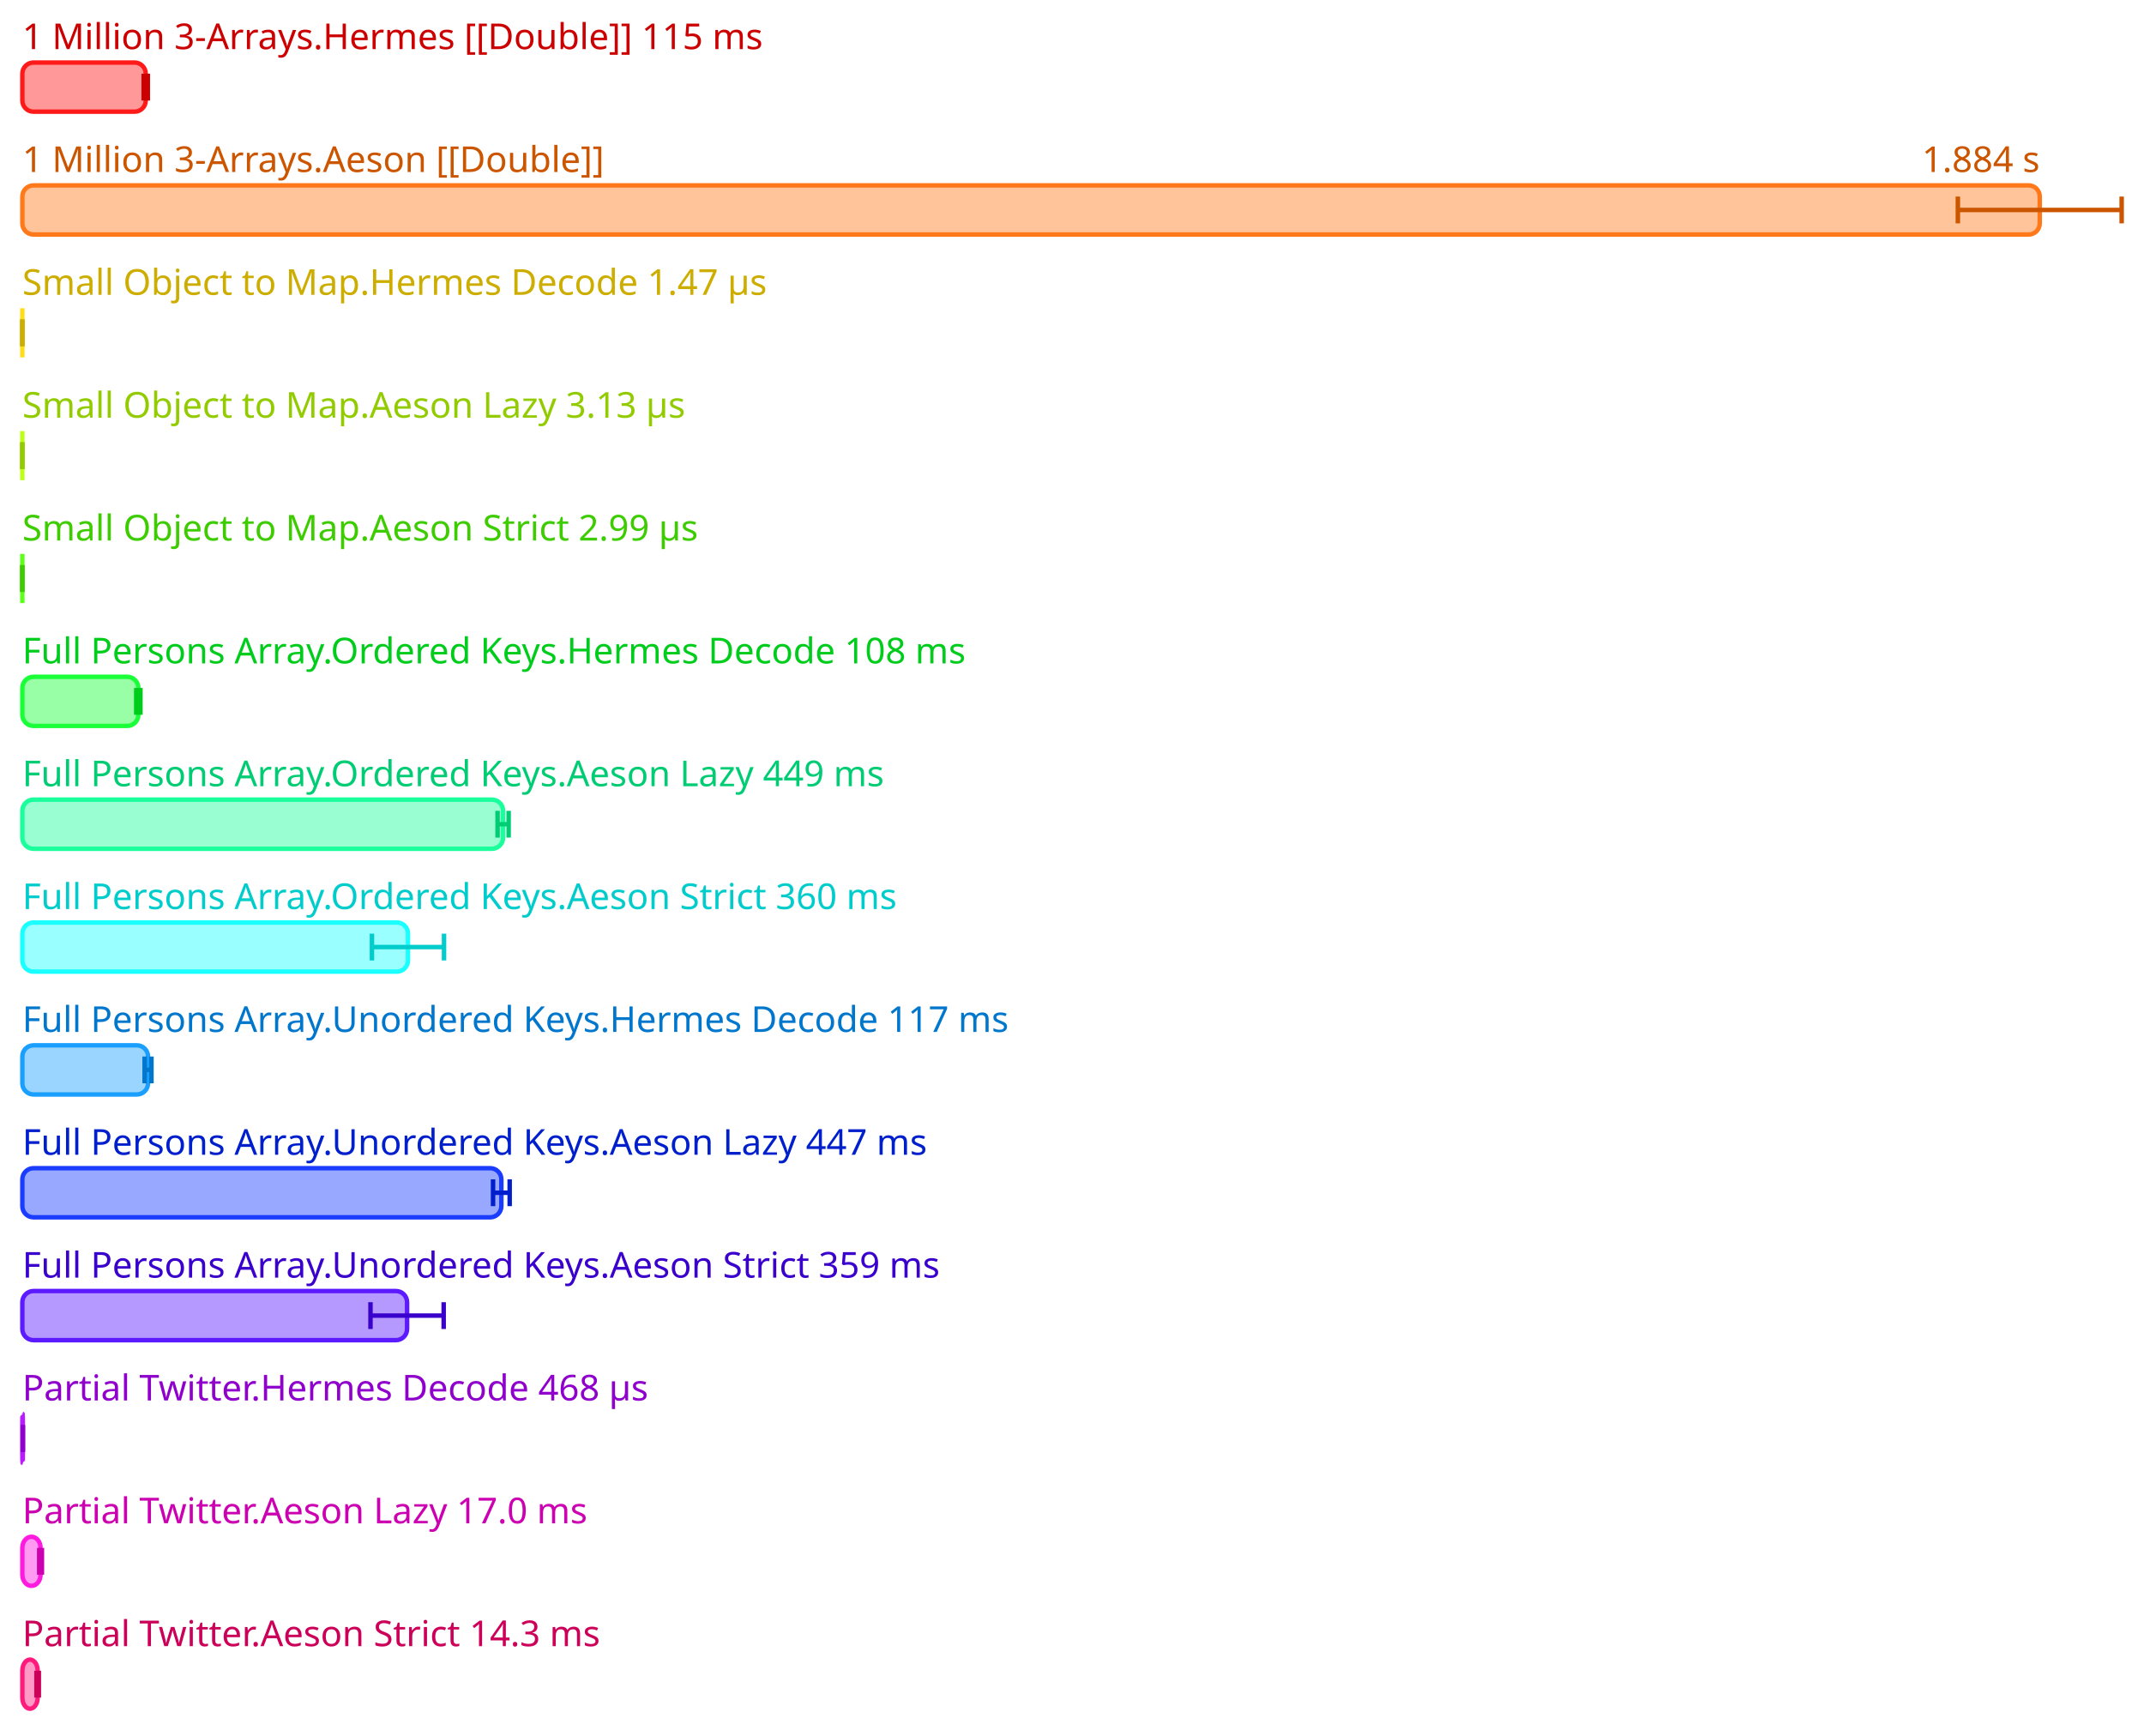
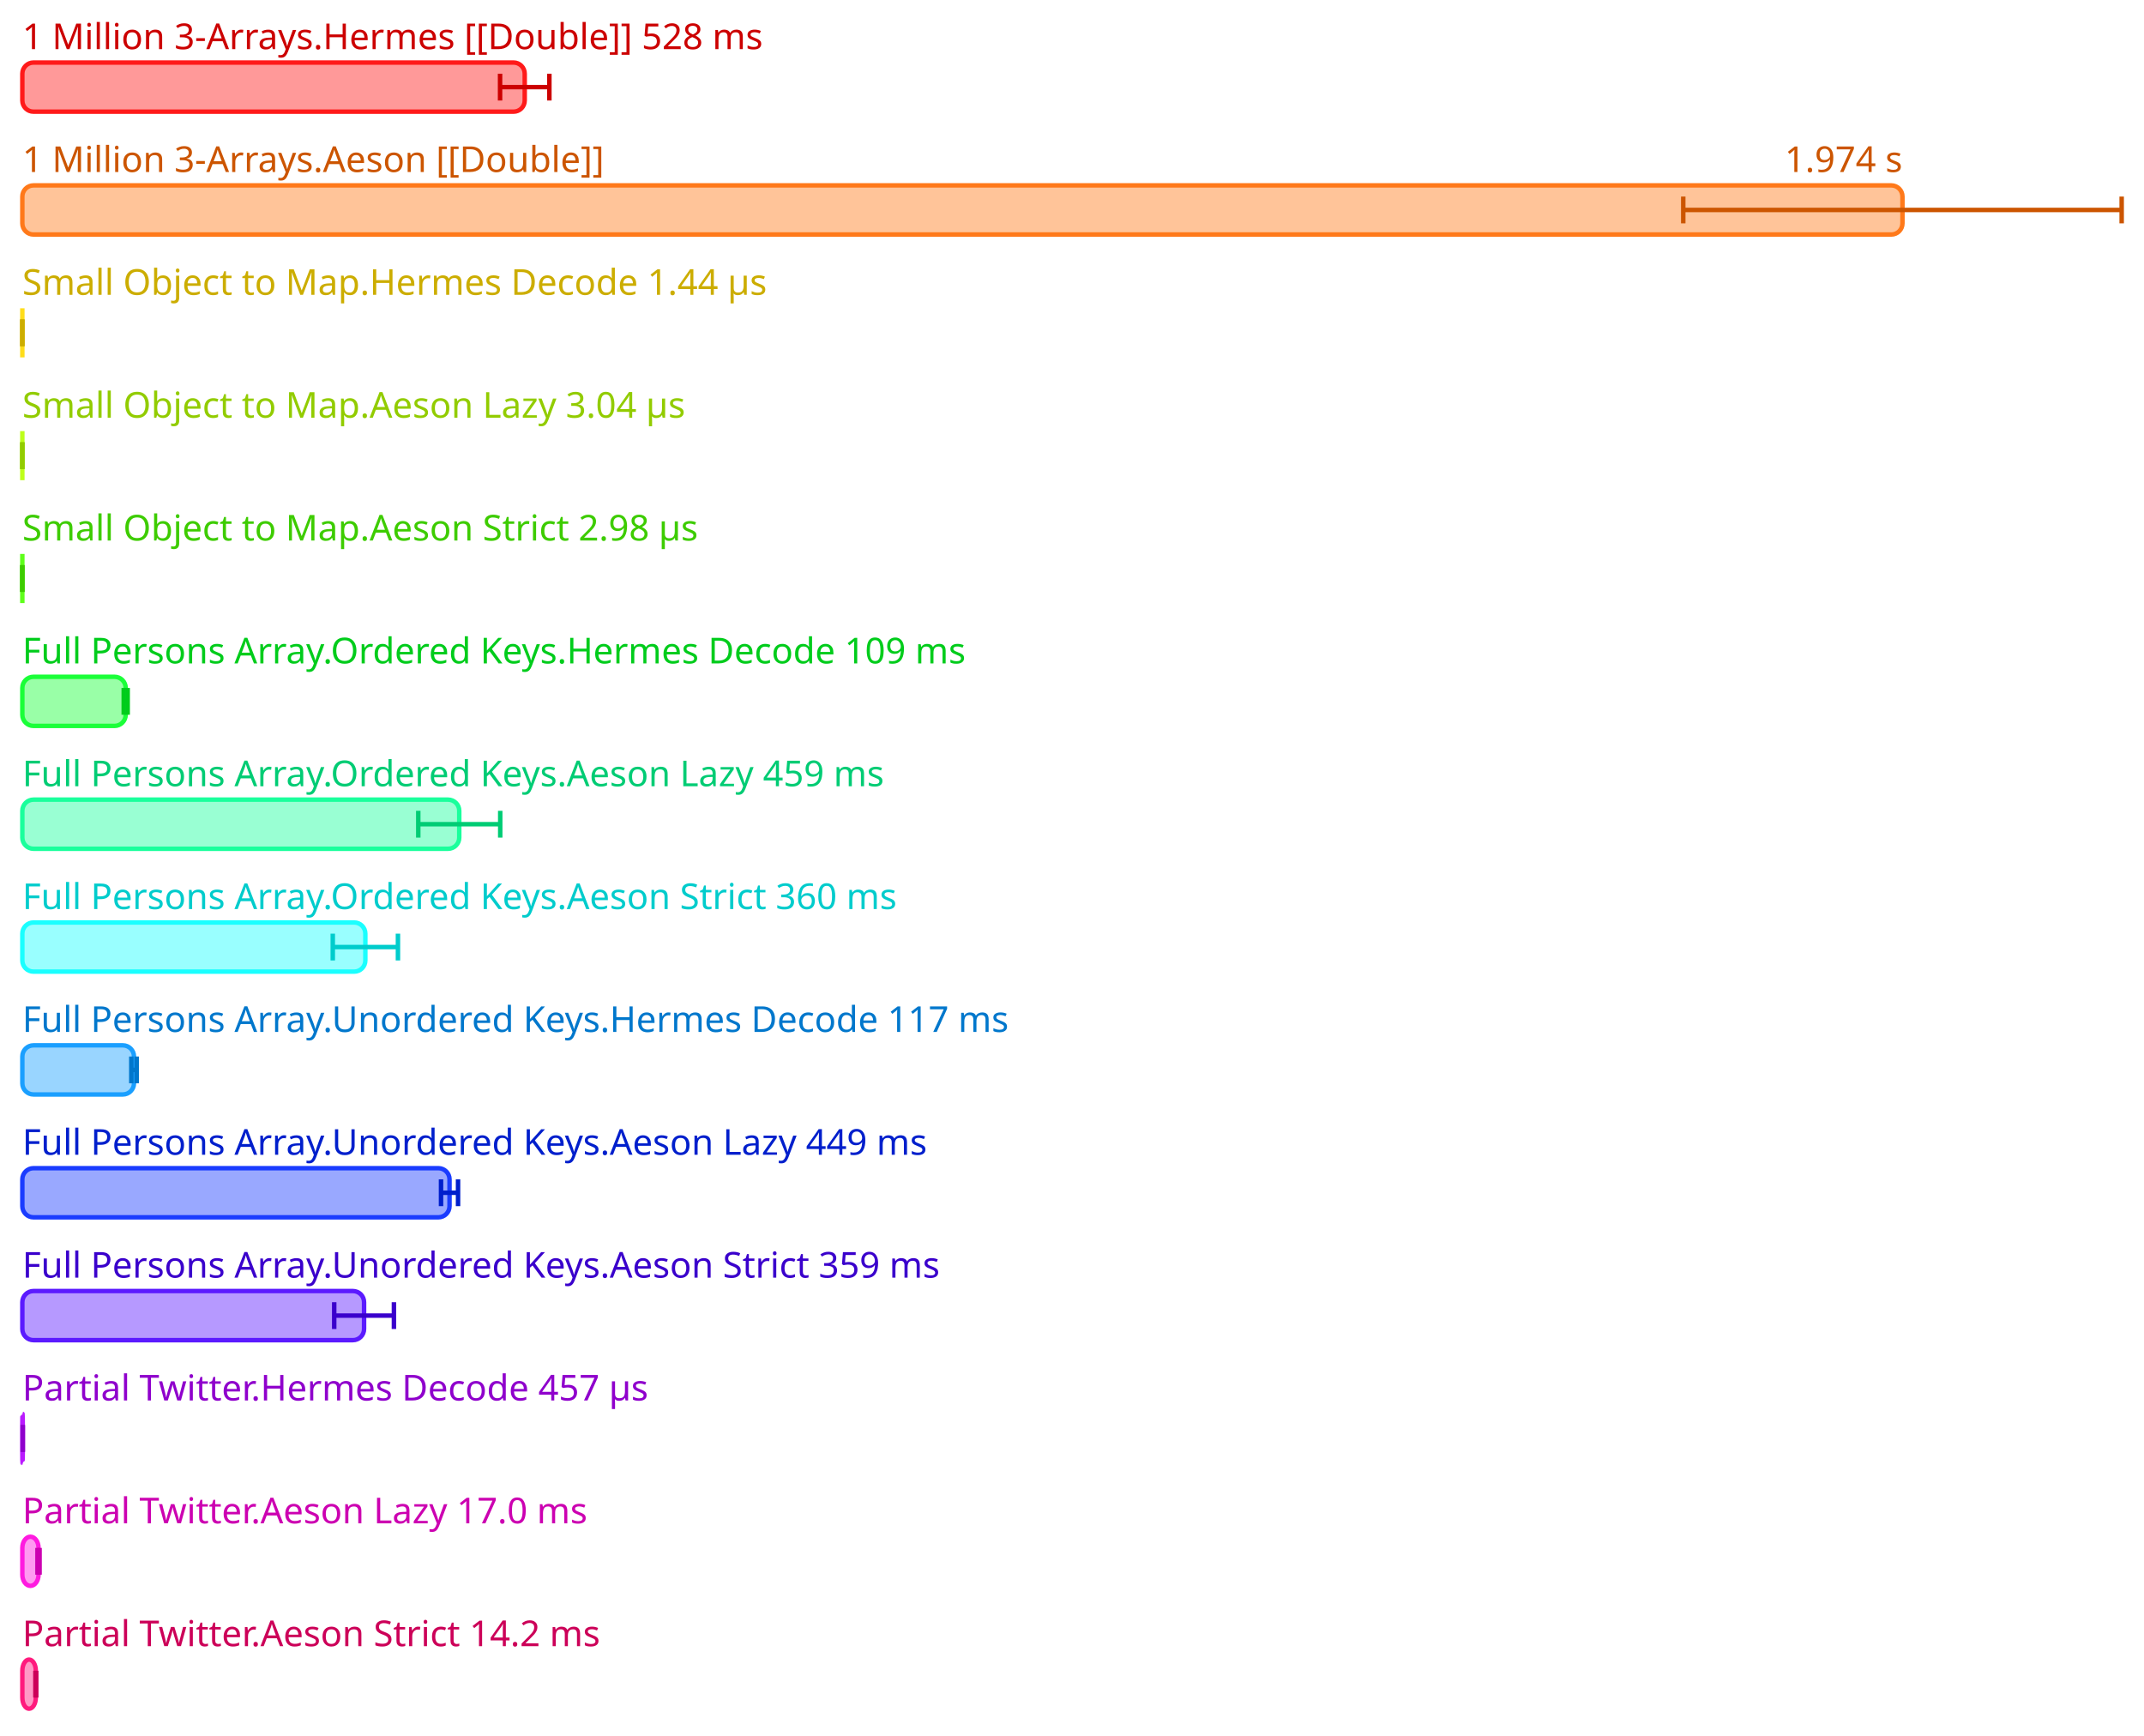
<svg xmlns="http://www.w3.org/2000/svg" height="777" width="960.0" font-size="16" font-family="sans-serif" stroke-width="2">
  <g transform="translate(10.0 0)">
-     <text fill="hsl(0, 100%, 40%)" y="22">1 Million 3-Arrays.Hermes [[Double]] 115  ms</text>
+     <text fill="hsl(0, 100%, 40%)" y="22">1 Million 3-Arrays.Hermes [[Double]] 528  ms</text>
    <g>
-       <rect y="28" rx="5" height="22" width="55.258" fill="hsl(0, 100%, 80%)" stroke="hsl(0, 100%, 55%)" />
+       <rect y="28" rx="5" height="22" width="224.949" fill="hsl(0, 100%, 80%)" stroke="hsl(0, 100%, 55%)" />
      <g stroke="hsl(0, 100%, 40%)">
-         <line x1="54.33" x2="56.185" y1="39" y2="39" />
-         <line x1="54.33" x2="54.33" y1="33" y2="45" />
-         <line x1="56.185" x2="56.185" y1="33" y2="45" />
+         <line x1="213.909" x2="235.988" y1="39" y2="39" />
+         <line x1="213.909" x2="213.909" y1="33" y2="45" />
+         <line x1="235.988" x2="235.988" y1="33" y2="45" />
      </g>
    </g>
    <g fill="hsl(25, 100%, 40%)">
      <text y="77">1 Million 3-Arrays.Aeson [[Double]]</text>
-       <text y="77" x="903.325" text-anchor="end">1.884 s</text>
+       <text y="77" x="841.85" text-anchor="end">1.974 s</text>
    </g>
    <g>
-       <rect y="83" rx="5" height="22" width="903.325" fill="hsl(25, 100%, 80%)" stroke="hsl(25, 100%, 55%)" />
+       <rect y="83" rx="5" height="22" width="841.85" fill="hsl(25, 100%, 80%)" stroke="hsl(25, 100%, 55%)" />
      <g stroke="hsl(25, 100%, 40%)">
-         <line x1="866.649" x2="940.0" y1="94" y2="94" />
-         <line x1="866.649" x2="866.649" y1="88" y2="100" />
+         <line x1="743.699" x2="940.0" y1="94" y2="94" />
+         <line x1="743.699" x2="743.699" y1="88" y2="100" />
        <line x1="940.0" x2="940.0" y1="88" y2="100" />
      </g>
    </g>
-     <text fill="hsl(51, 100%, 40%)" y="132">Small Object to Map.Hermes Decode 1.47 μs</text>
+     <text fill="hsl(51, 100%, 40%)" y="132">Small Object to Map.Hermes Decode 1.44 μs</text>
    <g>
      <rect y="138" rx="5" height="22" width="0.001" fill="hsl(51, 100%, 80%)" stroke="hsl(51, 100%, 55%)" />
      <g stroke="hsl(51, 100%, 40%)">
        <line x1="0.001" x2="0.001" y1="149" y2="149" />
        <line x1="0.001" x2="0.001" y1="143" y2="155" />
        <line x1="0.001" x2="0.001" y1="143" y2="155" />
      </g>
    </g>
-     <text fill="hsl(77, 100%, 40%)" y="187">Small Object to Map.Aeson Lazy 3.13 μs</text>
+     <text fill="hsl(77, 100%, 40%)" y="187">Small Object to Map.Aeson Lazy 3.04 μs</text>
    <g>
      <rect y="193" rx="5" height="22" width="0.001" fill="hsl(77, 100%, 80%)" stroke="hsl(77, 100%, 55%)" />
      <g stroke="hsl(77, 100%, 40%)">
-         <line x1="0.001" x2="0.002" y1="204" y2="204" />
+         <line x1="0.001" x2="0.001" y1="204" y2="204" />
        <line x1="0.001" x2="0.001" y1="198" y2="210" />
-         <line x1="0.002" x2="0.002" y1="198" y2="210" />
+         <line x1="0.001" x2="0.001" y1="198" y2="210" />
      </g>
    </g>
-     <text fill="hsl(102, 100%, 40%)" y="242">Small Object to Map.Aeson Strict 2.99 μs</text>
+     <text fill="hsl(102, 100%, 40%)" y="242">Small Object to Map.Aeson Strict 2.98 μs</text>
    <g>
      <rect y="248" rx="5" height="22" width="0.001" fill="hsl(102, 100%, 80%)" stroke="hsl(102, 100%, 55%)" />
      <g stroke="hsl(102, 100%, 40%)">
-         <line x1="0.001" x2="0.002" y1="259" y2="259" />
+         <line x1="0.001" x2="0.001" y1="259" y2="259" />
        <line x1="0.001" x2="0.001" y1="253" y2="265" />
-         <line x1="0.002" x2="0.002" y1="253" y2="265" />
+         <line x1="0.001" x2="0.001" y1="253" y2="265" />
      </g>
    </g>
-     <text fill="hsl(128, 100%, 40%)" y="297">Full Persons Array.Ordered Keys.Hermes Decode 108  ms</text>
+     <text fill="hsl(128, 100%, 40%)" y="297">Full Persons Array.Ordered Keys.Hermes Decode 109  ms</text>
    <g>
-       <rect y="303" rx="5" height="22" width="51.946" fill="hsl(128, 100%, 80%)" stroke="hsl(128, 100%, 55%)" />
+       <rect y="303" rx="5" height="22" width="46.28" fill="hsl(128, 100%, 80%)" stroke="hsl(128, 100%, 55%)" />
      <g stroke="hsl(128, 100%, 40%)">
-         <line x1="51.01" x2="52.882" y1="314" y2="314" />
-         <line x1="51.01" x2="51.01" y1="308" y2="320" />
-         <line x1="52.882" x2="52.882" y1="308" y2="320" />
+         <line x1="45.397" x2="47.163" y1="314" y2="314" />
+         <line x1="45.397" x2="45.397" y1="308" y2="320" />
+         <line x1="47.163" x2="47.163" y1="308" y2="320" />
      </g>
    </g>
-     <text fill="hsl(154, 100%, 40%)" y="352">Full Persons Array.Ordered Keys.Aeson Lazy 449  ms</text>
+     <text fill="hsl(154, 100%, 40%)" y="352">Full Persons Array.Ordered Keys.Aeson Lazy 459  ms</text>
    <g>
-       <rect y="358" rx="5" height="22" width="215.267" fill="hsl(154, 100%, 80%)" stroke="hsl(154, 100%, 55%)" />
+       <rect y="358" rx="5" height="22" width="195.637" fill="hsl(154, 100%, 80%)" stroke="hsl(154, 100%, 55%)" />
      <g stroke="hsl(154, 100%, 40%)">
-         <line x1="212.788" x2="217.746" y1="369" y2="369" />
-         <line x1="212.788" x2="212.788" y1="363" y2="375" />
-         <line x1="217.746" x2="217.746" y1="363" y2="375" />
+         <line x1="177.29" x2="213.983" y1="369" y2="369" />
+         <line x1="177.29" x2="177.29" y1="363" y2="375" />
+         <line x1="213.983" x2="213.983" y1="363" y2="375" />
      </g>
    </g>
    <text fill="hsl(180, 100%, 40%)" y="407">Full Persons Array.Ordered Keys.Aeson Strict 360  ms</text>
    <g>
-       <rect y="413" rx="5" height="22" width="172.679" fill="hsl(180, 100%, 80%)" stroke="hsl(180, 100%, 55%)" />
+       <rect y="413" rx="5" height="22" width="153.592" fill="hsl(180, 100%, 80%)" stroke="hsl(180, 100%, 55%)" />
      <g stroke="hsl(180, 100%, 40%)">
-         <line x1="156.542" x2="188.817" y1="424" y2="424" />
-         <line x1="156.542" x2="156.542" y1="418" y2="430" />
-         <line x1="188.817" x2="188.817" y1="418" y2="430" />
+         <line x1="139.004" x2="168.18" y1="424" y2="424" />
+         <line x1="139.004" x2="139.004" y1="418" y2="430" />
+         <line x1="168.18" x2="168.18" y1="418" y2="430" />
      </g>
    </g>
    <text fill="hsl(205, 100%, 40%)" y="462">Full Persons Array.Unordered Keys.Hermes Decode 117  ms</text>
    <g>
-       <rect y="468" rx="5" height="22" width="56.283" fill="hsl(205, 100%, 80%)" stroke="hsl(205, 100%, 55%)" />
+       <rect y="468" rx="5" height="22" width="49.995" fill="hsl(205, 100%, 80%)" stroke="hsl(205, 100%, 55%)" />
      <g stroke="hsl(205, 100%, 40%)">
-         <line x1="54.747" x2="57.82" y1="479" y2="479" />
-         <line x1="54.747" x2="54.747" y1="473" y2="485" />
-         <line x1="57.82" x2="57.82" y1="473" y2="485" />
+         <line x1="48.789" x2="51.201" y1="479" y2="479" />
+         <line x1="48.789" x2="48.789" y1="473" y2="485" />
+         <line x1="51.201" x2="51.201" y1="473" y2="485" />
      </g>
    </g>
-     <text fill="hsl(231, 100%, 40%)" y="517">Full Persons Array.Unordered Keys.Aeson Lazy 447  ms</text>
+     <text fill="hsl(231, 100%, 40%)" y="517">Full Persons Array.Unordered Keys.Aeson Lazy 449  ms</text>
    <g>
-       <rect y="523" rx="5" height="22" width="214.49" fill="hsl(231, 100%, 80%)" stroke="hsl(231, 100%, 55%)" />
+       <rect y="523" rx="5" height="22" width="191.282" fill="hsl(231, 100%, 80%)" stroke="hsl(231, 100%, 55%)" />
      <g stroke="hsl(231, 100%, 40%)">
-         <line x1="210.77" x2="218.211" y1="534" y2="534" />
-         <line x1="210.77" x2="210.77" y1="528" y2="540" />
-         <line x1="218.211" x2="218.211" y1="528" y2="540" />
+         <line x1="187.47" x2="195.094" y1="534" y2="534" />
+         <line x1="187.47" x2="187.47" y1="528" y2="540" />
+         <line x1="195.094" x2="195.094" y1="528" y2="540" />
      </g>
    </g>
    <text fill="hsl(257, 100%, 40%)" y="572">Full Persons Array.Unordered Keys.Aeson Strict 359  ms</text>
    <g>
-       <rect y="578" rx="5" height="22" width="172.275" fill="hsl(257, 100%, 80%)" stroke="hsl(257, 100%, 55%)" />
+       <rect y="578" rx="5" height="22" width="153.016" fill="hsl(257, 100%, 80%)" stroke="hsl(257, 100%, 55%)" />
      <g stroke="hsl(257, 100%, 40%)">
-         <line x1="155.89" x2="188.66" y1="589" y2="589" />
-         <line x1="155.89" x2="155.89" y1="583" y2="595" />
-         <line x1="188.66" x2="188.66" y1="583" y2="595" />
+         <line x1="139.649" x2="166.382" y1="589" y2="589" />
+         <line x1="139.649" x2="139.649" y1="583" y2="595" />
+         <line x1="166.382" x2="166.382" y1="583" y2="595" />
      </g>
    </g>
-     <text fill="hsl(282, 100%, 40%)" y="627">Partial Twitter.Hermes Decode 468  μs</text>
+     <text fill="hsl(282, 100%, 40%)" y="627">Partial Twitter.Hermes Decode 457  μs</text>
    <g>
-       <rect y="633" rx="5" height="22" width="0.224" fill="hsl(282, 100%, 80%)" stroke="hsl(282, 100%, 55%)" />
+       <rect y="633" rx="5" height="22" width="0.195" fill="hsl(282, 100%, 80%)" stroke="hsl(282, 100%, 55%)" />
      <g stroke="hsl(282, 100%, 40%)">
-         <line x1="0.207" x2="0.241" y1="644" y2="644" />
-         <line x1="0.207" x2="0.207" y1="638" y2="650" />
-         <line x1="0.241" x2="0.241" y1="638" y2="650" />
+         <line x1="0.185" x2="0.205" y1="644" y2="644" />
+         <line x1="0.185" x2="0.185" y1="638" y2="650" />
+         <line x1="0.205" x2="0.205" y1="638" y2="650" />
      </g>
    </g>
    <text fill="hsl(308, 100%, 40%)" y="682">Partial Twitter.Aeson Lazy 17.0 ms</text>
    <g>
-       <rect y="688" rx="5" height="22" width="8.161" fill="hsl(308, 100%, 80%)" stroke="hsl(308, 100%, 55%)" />
+       <rect y="688" rx="5" height="22" width="7.251" fill="hsl(308, 100%, 80%)" stroke="hsl(308, 100%, 55%)" />
      <g stroke="hsl(308, 100%, 40%)">
-         <line x1="7.554" x2="8.769" y1="699" y2="699" />
-         <line x1="7.554" x2="7.554" y1="693" y2="705" />
-         <line x1="8.769" x2="8.769" y1="693" y2="705" />
+         <line x1="6.777" x2="7.726" y1="699" y2="699" />
+         <line x1="6.777" x2="6.777" y1="693" y2="705" />
+         <line x1="7.726" x2="7.726" y1="693" y2="705" />
      </g>
    </g>
-     <text fill="hsl(334, 100%, 40%)" y="737">Partial Twitter.Aeson Strict 14.3 ms</text>
+     <text fill="hsl(334, 100%, 40%)" y="737">Partial Twitter.Aeson Strict 14.2 ms</text>
    <g>
-       <rect y="743" rx="5" height="22" width="6.862" fill="hsl(334, 100%, 80%)" stroke="hsl(334, 100%, 55%)" />
+       <rect y="743" rx="5" height="22" width="6.037" fill="hsl(334, 100%, 80%)" stroke="hsl(334, 100%, 55%)" />
      <g stroke="hsl(334, 100%, 40%)">
-         <line x1="6.336" x2="7.388" y1="754" y2="754" />
-         <line x1="6.336" x2="6.336" y1="748" y2="760" />
-         <line x1="7.388" x2="7.388" y1="748" y2="760" />
+         <line x1="5.848" x2="6.226" y1="754" y2="754" />
+         <line x1="5.848" x2="5.848" y1="748" y2="760" />
+         <line x1="6.226" x2="6.226" y1="748" y2="760" />
      </g>
    </g>
  </g>
</svg>
